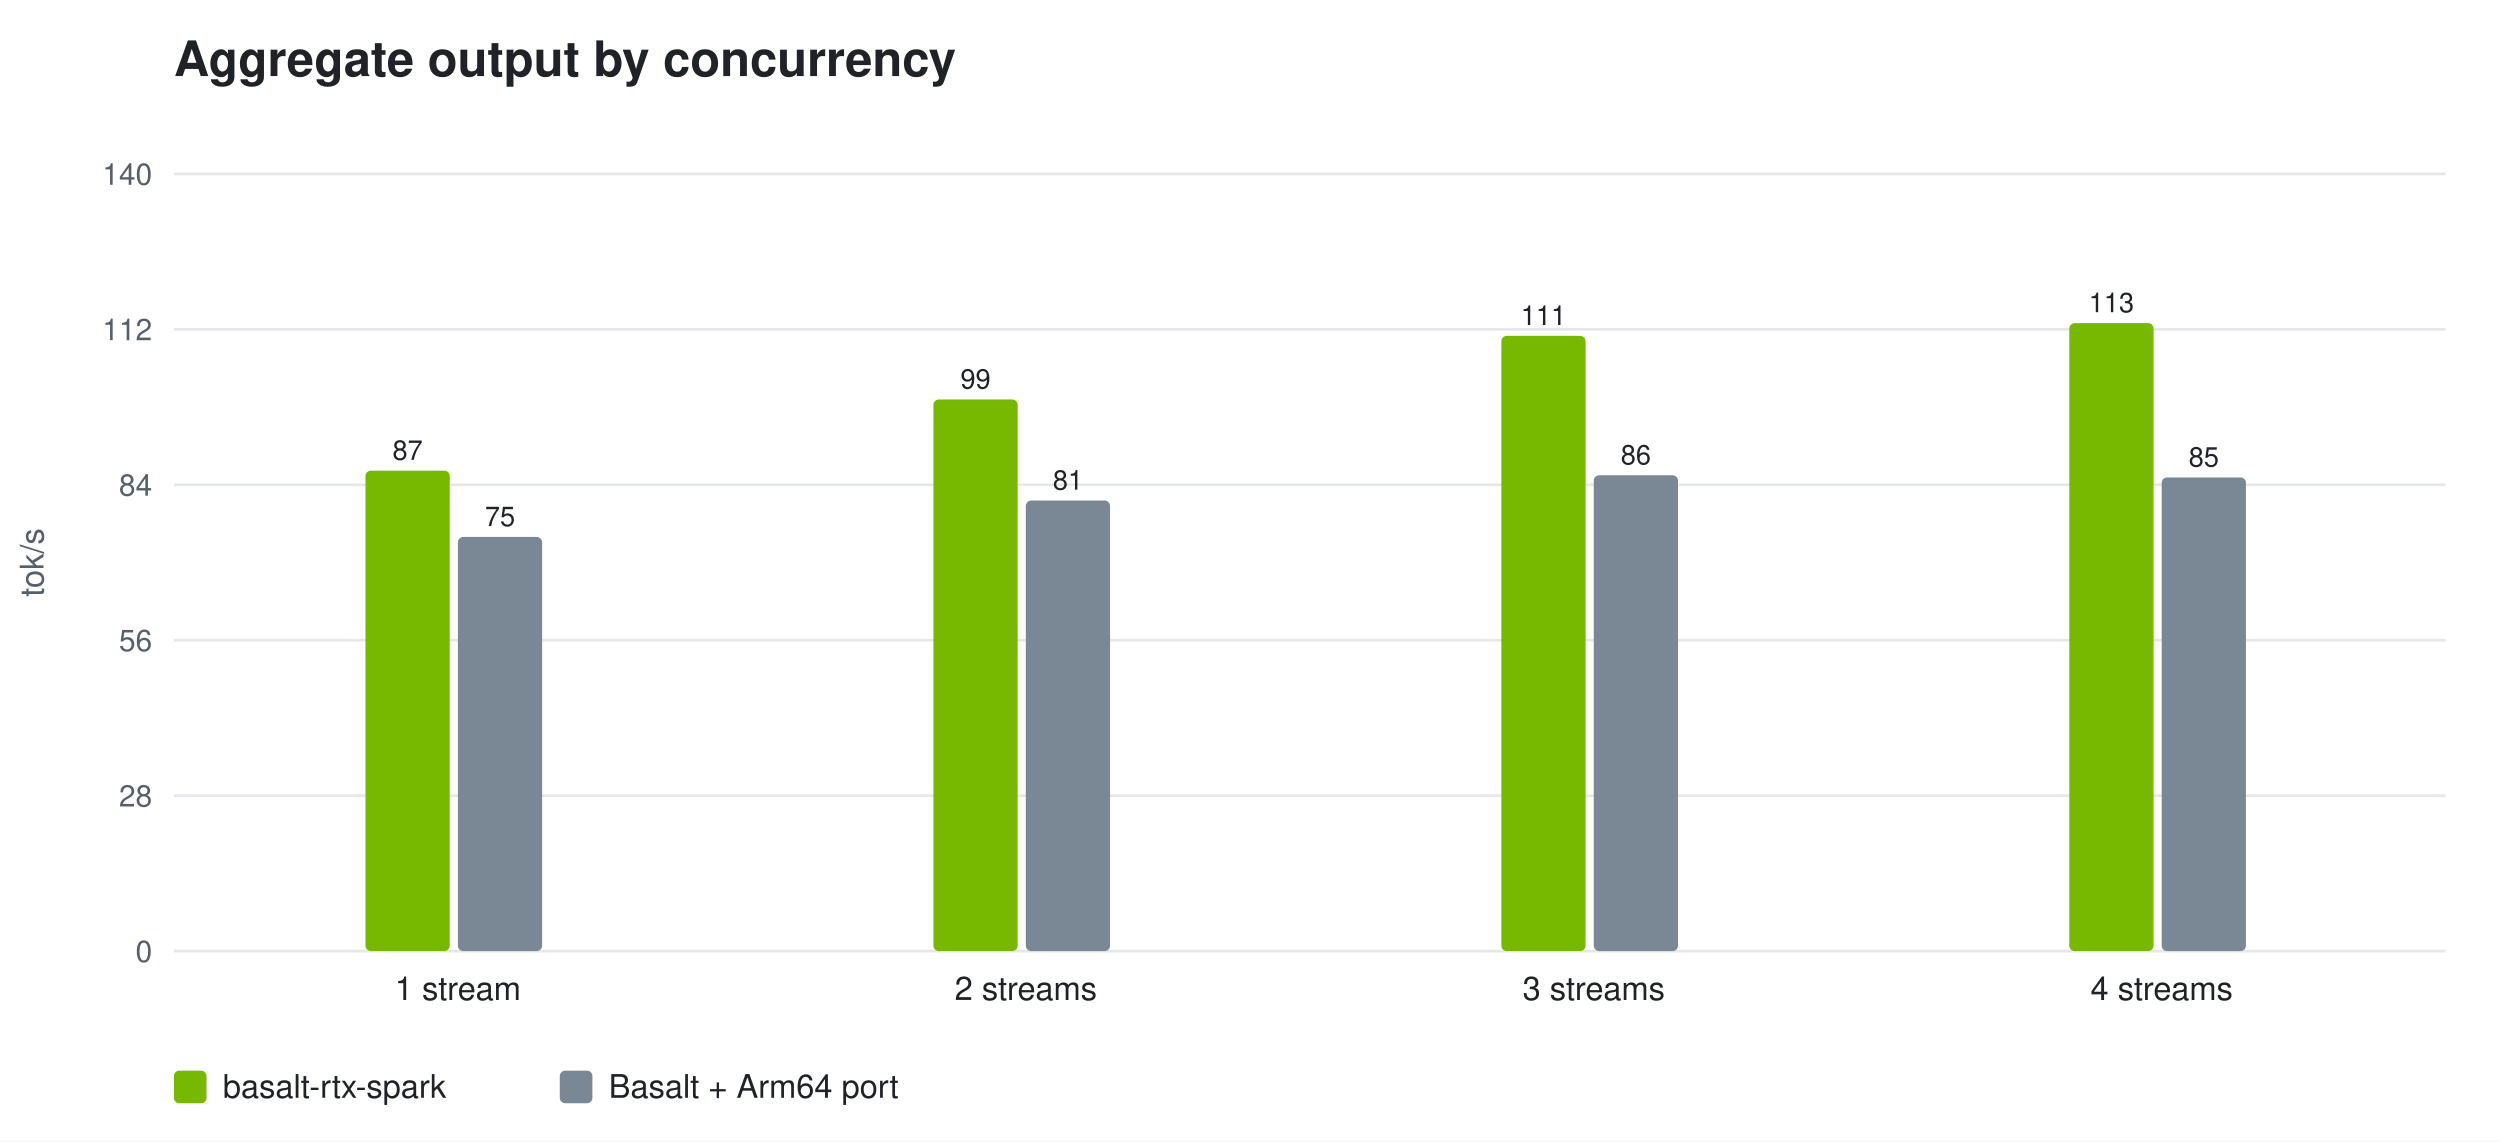
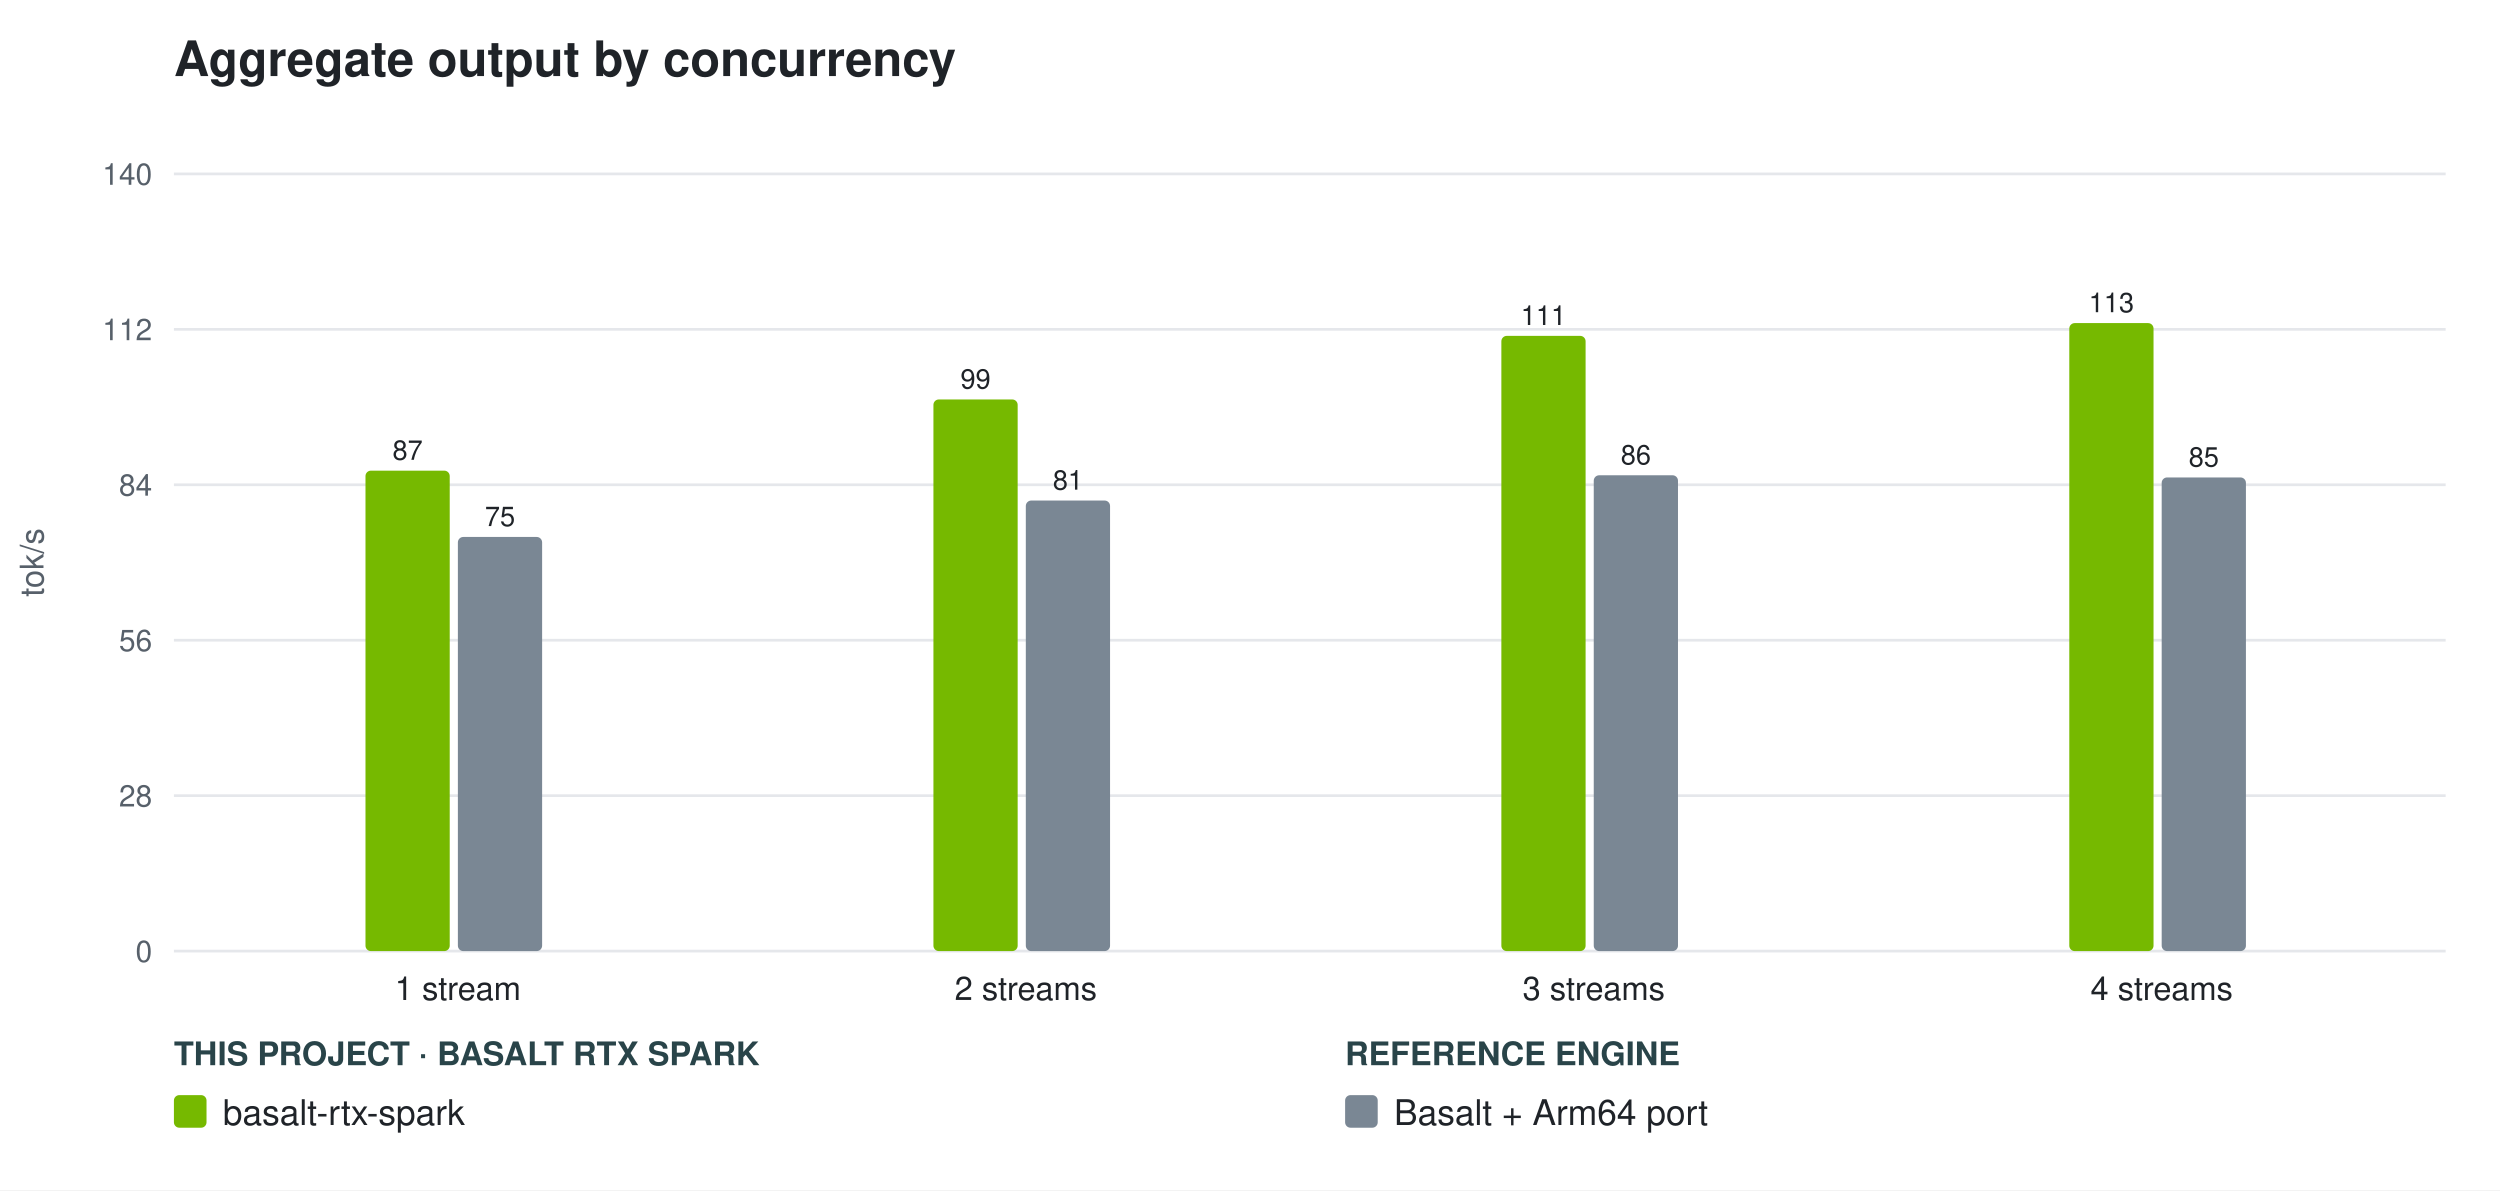
- <svg xmlns="http://www.w3.org/2000/svg" width="920" height="420" viewBox="0 0 920 420" font-family="Segoe UI, Helvetica, Arial, sans-serif">
-   <rect width="920" height="420" fill="#ffffff" />
+ <svg xmlns="http://www.w3.org/2000/svg" width="920" height="438" viewBox="0 0 920 438" font-family="Segoe UI, Helvetica, Arial, sans-serif">
+   <rect width="920" height="438" fill="#ffffff" />
  <text x="64" y="28" font-size="18" font-weight="600" fill="#1f2328">Aggregate output by concurrency</text>
  <line x1="64" y1="350.0" x2="900" y2="350.0" stroke="#e5e7eb" />
  <text x="56" y="354.0" font-size="11" text-anchor="end" fill="#57606a">0</text>
  <line x1="64" y1="292.8" x2="900" y2="292.8" stroke="#e5e7eb" />
  <text x="56" y="296.8" font-size="11" text-anchor="end" fill="#57606a">28</text>
  <line x1="64" y1="235.6" x2="900" y2="235.6" stroke="#e5e7eb" />
  <text x="56" y="239.6" font-size="11" text-anchor="end" fill="#57606a">56</text>
  <line x1="64" y1="178.4" x2="900" y2="178.4" stroke="#e5e7eb" />
  <text x="56" y="182.4" font-size="11" text-anchor="end" fill="#57606a">84</text>
  <line x1="64" y1="121.2" x2="900" y2="121.2" stroke="#e5e7eb" />
  <text x="56" y="125.2" font-size="11" text-anchor="end" fill="#57606a">112</text>
  <line x1="64" y1="64.0" x2="900" y2="64.0" stroke="#e5e7eb" />
  <text x="56" y="68.0" font-size="11" text-anchor="end" fill="#57606a">140</text>
  <text x="16" y="207" font-size="12" fill="#57606a" transform="rotate(-90 16 207)" text-anchor="middle">tok/s</text>
  <rect x="134.5" y="173.2" width="31.0" height="176.8" rx="2" fill="#76B900" />
  <text x="150.0" y="169.2" font-size="10" text-anchor="middle" fill="#1f2328">87</text>
  <rect x="168.5" y="197.6" width="31.0" height="152.4" rx="2" fill="#7A8794" />
  <text x="184.0" y="193.6" font-size="10" text-anchor="middle" fill="#1f2328">75</text>
  <text x="168.5" y="368" font-size="12" text-anchor="middle" fill="#1f2328">1 stream</text>
  <rect x="343.5" y="147.0" width="31.0" height="203.0" rx="2" fill="#76B900" />
  <text x="359.0" y="143.0" font-size="10" text-anchor="middle" fill="#1f2328">99</text>
  <rect x="377.5" y="184.2" width="31.0" height="165.8" rx="2" fill="#7A8794" />
  <text x="393.0" y="180.2" font-size="10" text-anchor="middle" fill="#1f2328">81</text>
  <text x="377.5" y="368" font-size="12" text-anchor="middle" fill="#1f2328">2 streams</text>
  <rect x="552.5" y="123.6" width="31.0" height="226.4" rx="2" fill="#76B900" />
  <text x="568.0" y="119.6" font-size="10" text-anchor="middle" fill="#1f2328">111</text>
  <rect x="586.5" y="174.9" width="31.0" height="175.1" rx="2" fill="#7A8794" />
  <text x="602.0" y="170.9" font-size="10" text-anchor="middle" fill="#1f2328">86</text>
  <text x="586.5" y="368" font-size="12" text-anchor="middle" fill="#1f2328">3 streams</text>
  <rect x="761.5" y="118.9" width="31.0" height="231.1" rx="2" fill="#76B900" />
  <text x="777.0" y="114.9" font-size="10" text-anchor="middle" fill="#1f2328">113</text>
  <rect x="795.5" y="175.7" width="31.0" height="174.3" rx="2" fill="#7A8794" />
  <text x="811.0" y="171.7" font-size="10" text-anchor="middle" fill="#1f2328">85</text>
  <text x="795.5" y="368" font-size="12" text-anchor="middle" fill="#1f2328">4 streams</text>
-   <rect x="64" y="394" width="12" height="12" rx="2" fill="#76B900" />
-   <text x="82" y="404" font-size="12" fill="#1f2328">basalt-rtx-spark</text>
-   <rect x="206" y="394" width="12" height="12" rx="2" fill="#7A8794" />
-   <text x="224" y="404" font-size="12" fill="#1f2328">Basalt + Arm64 port</text>
+   <text x="64" y="392" font-size="12" font-weight="700" fill="#294449">THIS PROJECT · BASALT RTX SPARK</text>
+   <rect x="64" y="403" width="12" height="12" rx="2" fill="#76B900" />
+   <text x="82" y="414" font-size="13" fill="#1f2328">basalt-rtx-spark</text>
+   <text x="495" y="392" font-size="12" font-weight="700" fill="#294449">REFERENCE ENGINE</text>
+   <rect x="495" y="403" width="12" height="12" rx="2" fill="#7A8794" />
+   <text x="513" y="414" font-size="13" fill="#1f2328">Basalt + Arm64 port</text>
</svg>
